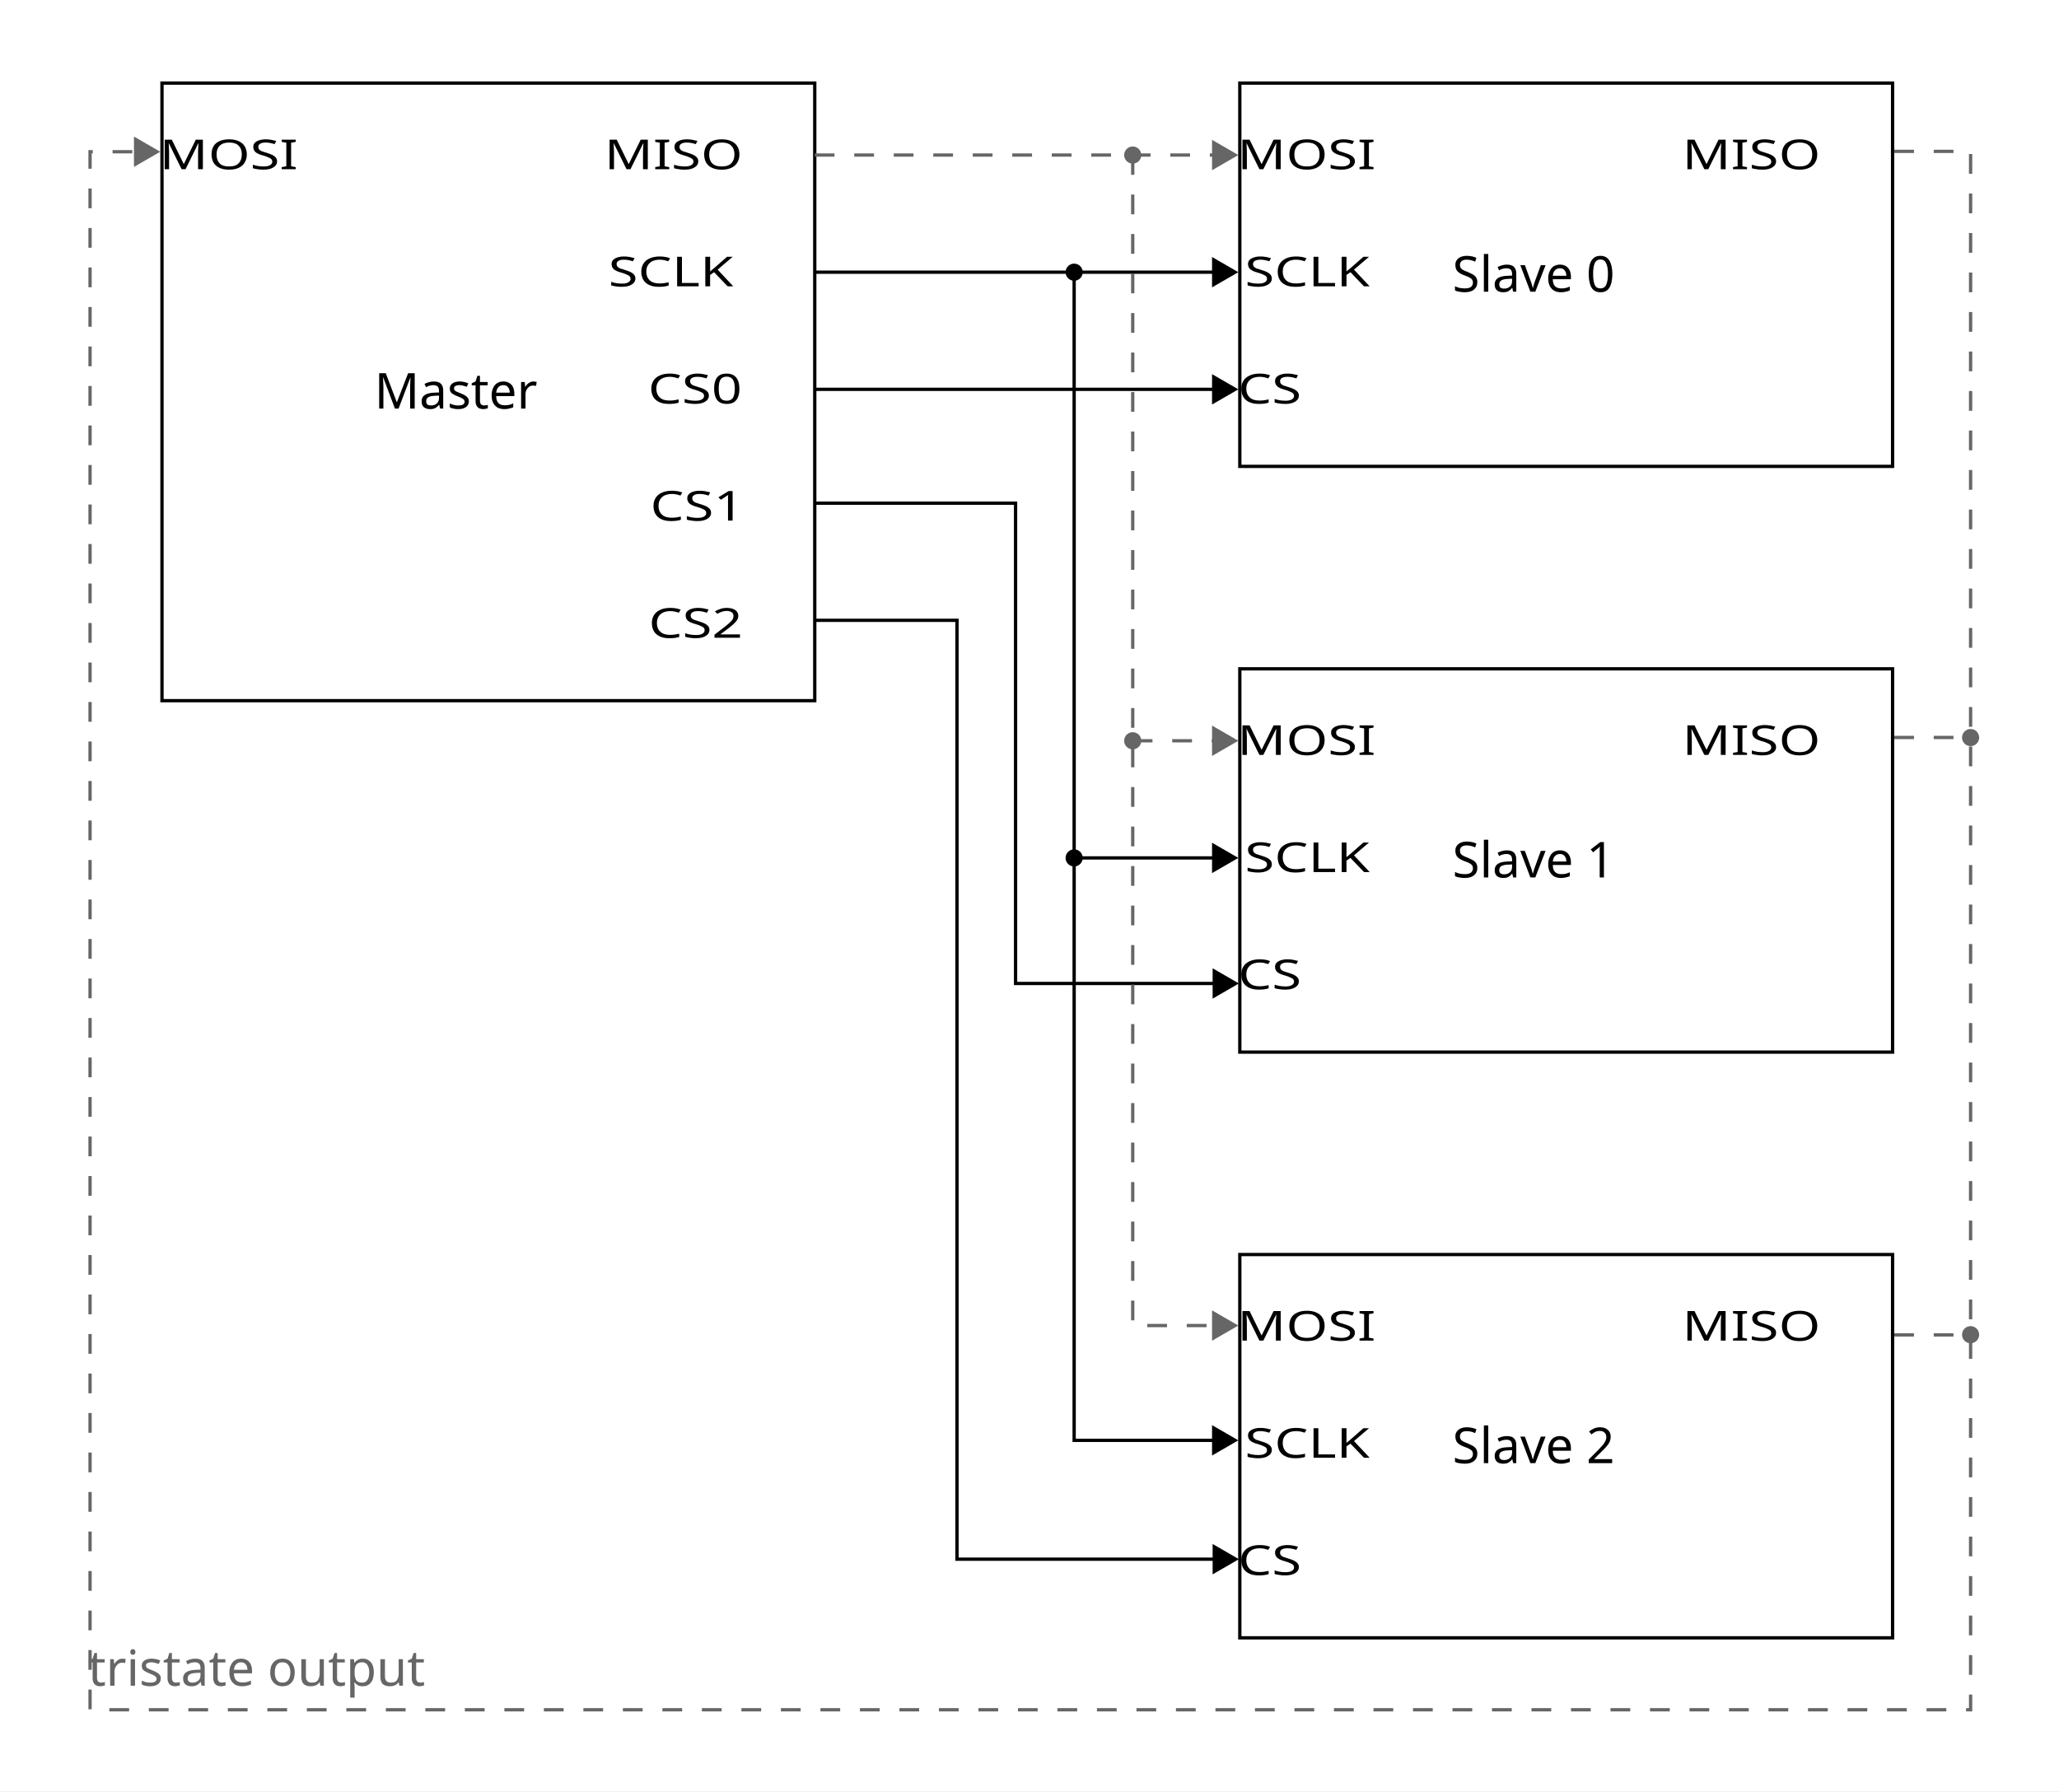
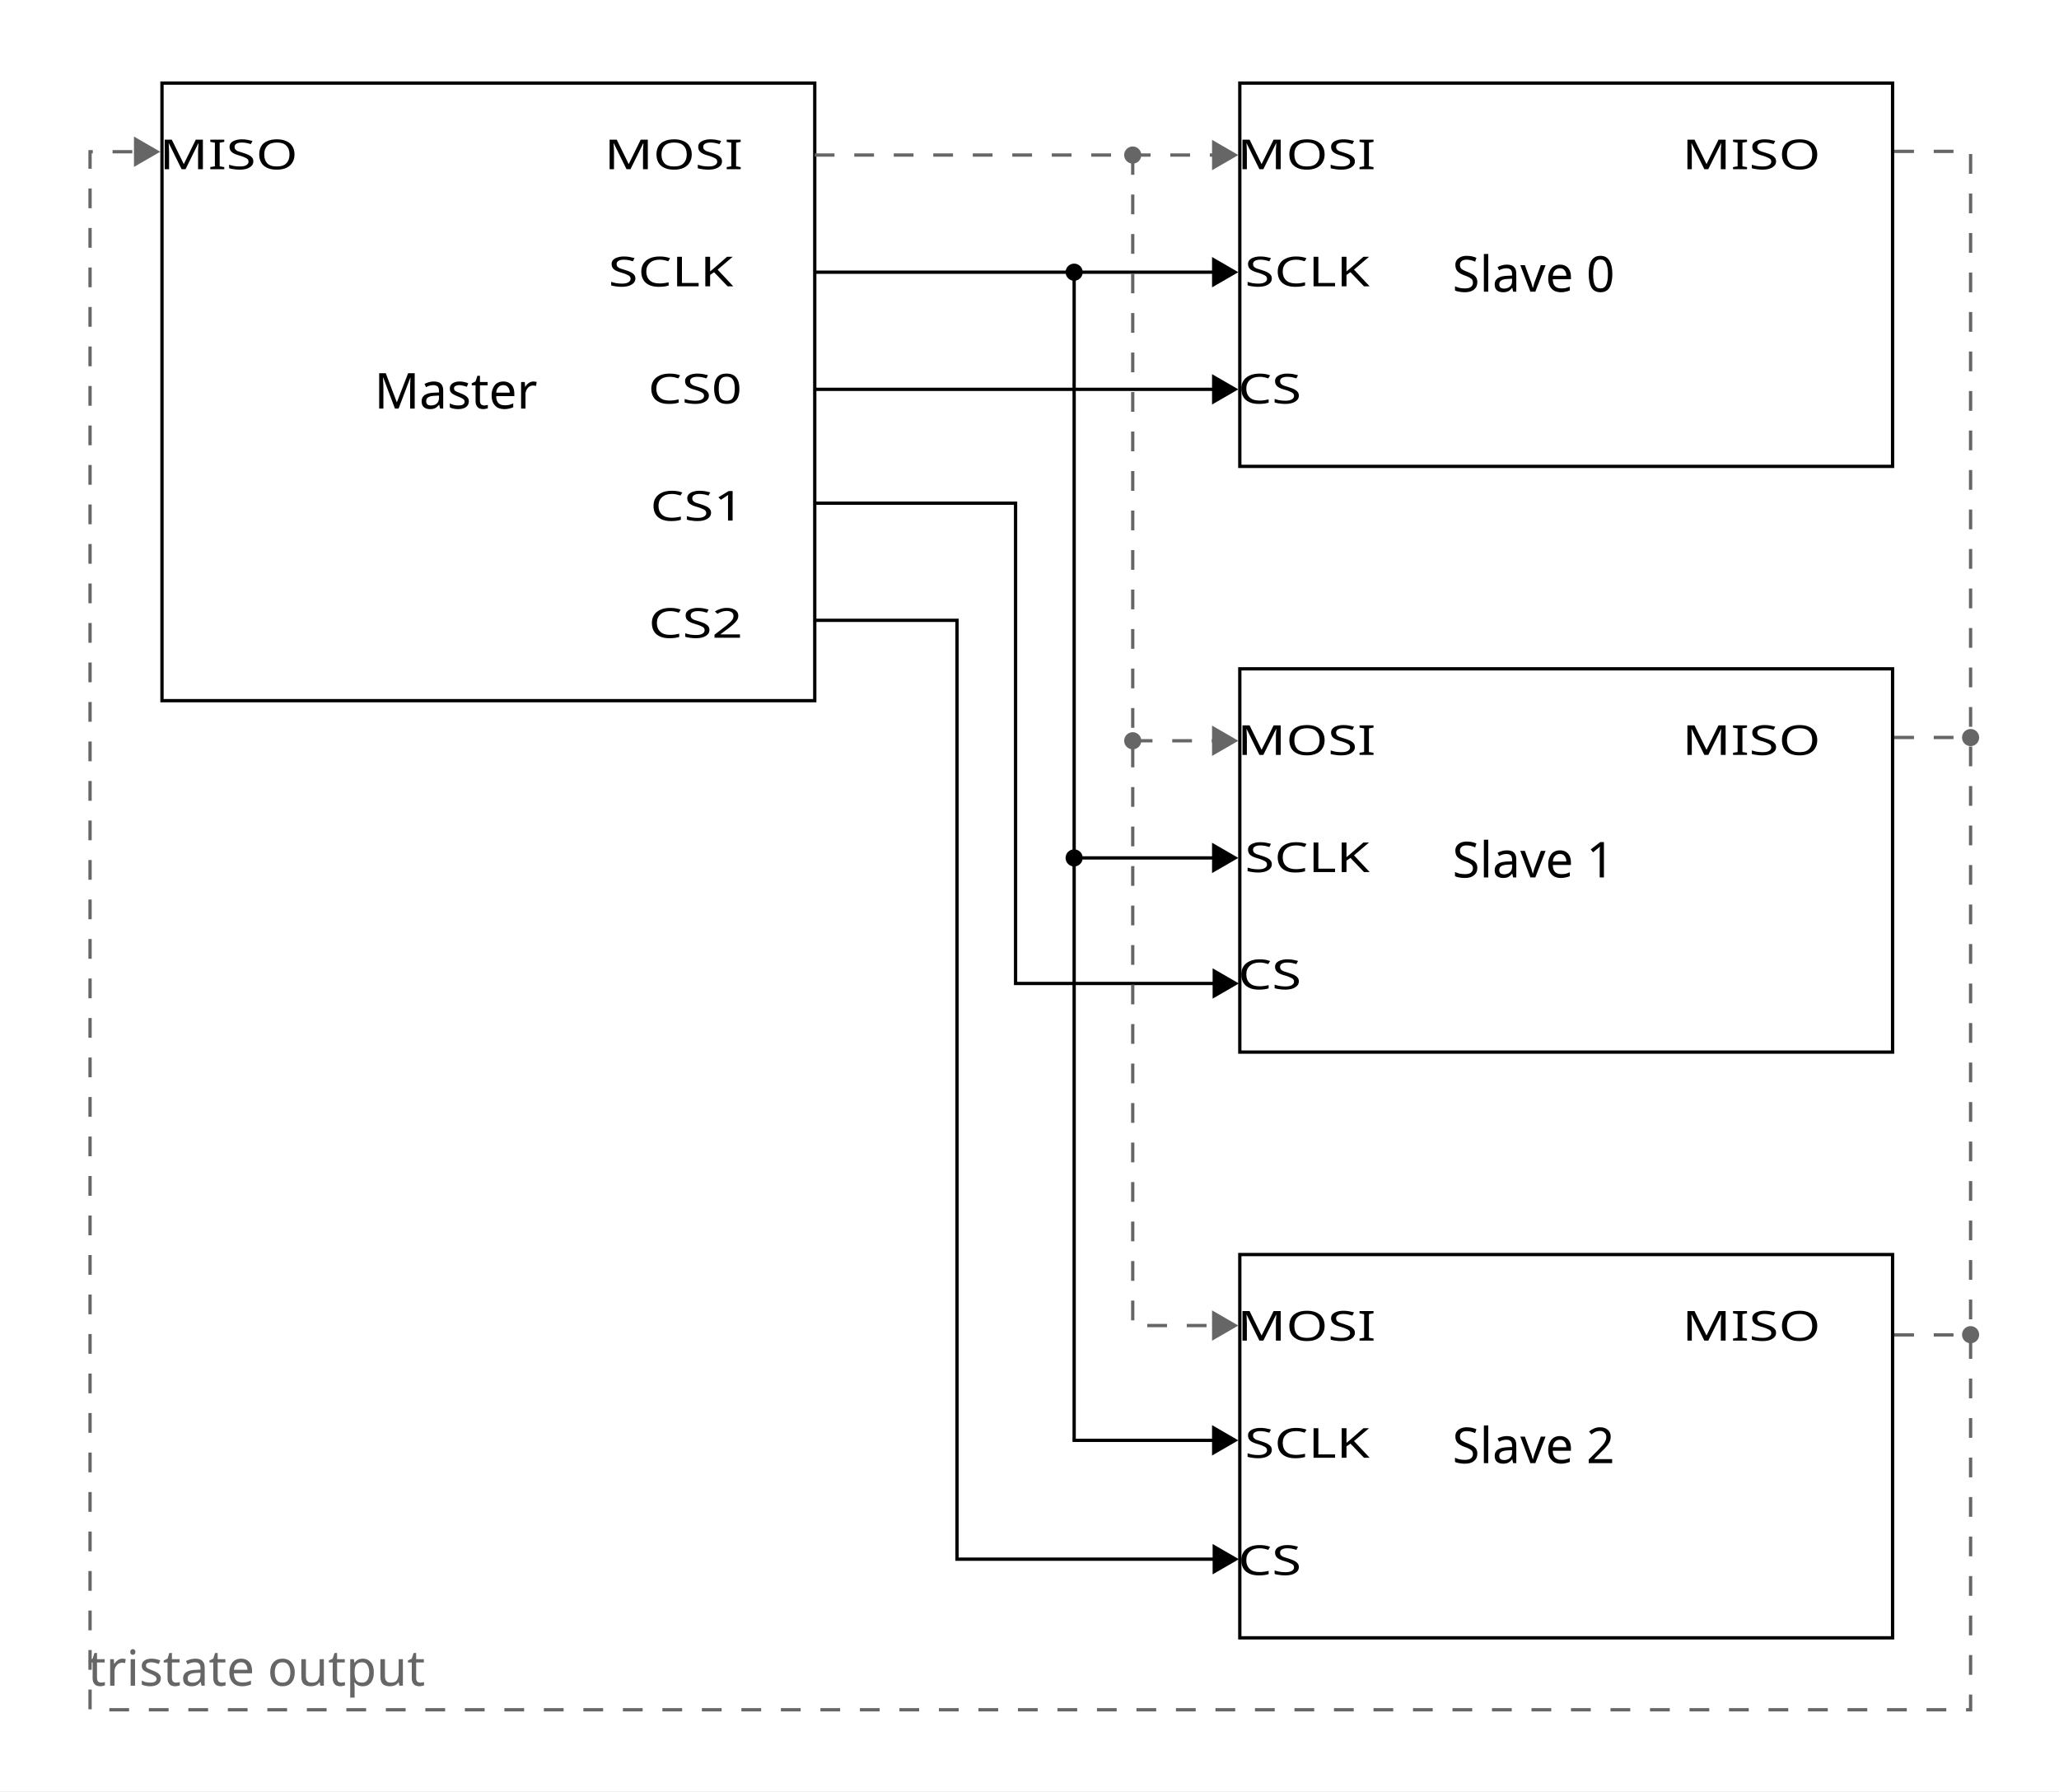
<svg xmlns="http://www.w3.org/2000/svg" width="175.75mm" height="152.906mm" viewBox="0 0 175.75 152.906" version="1.1" id="svg1" xml:space="preserve">
  <defs id="defs1">
    <marker style="overflow:visible" id="Triangle" refX="0" refY="0" orient="auto-start-reverse" markerWidth="1.5" markerHeight="1.5" viewBox="0 0 1 1" preserveAspectRatio="xMidYMid">
      <path transform="scale(0.5)" style="fill:context-stroke;fill-rule:evenodd;stroke:context-stroke;stroke-width:1pt" d="M 5.77,0 -2.88,5 V -5 Z" id="path135" />
    </marker>
  </defs>
  <g id="layer1" transform="translate(6.909268,-121.8099)">
    <rect style="fill:#ffffff;fill-opacity:0.998;stroke:#ffffff;stroke-width:0.281;stroke-dasharray:none;stroke-dashoffset:0" id="rect31" width="175.469" height="152.625" x="-6.769" y="121.95" />
    <text xml:space="preserve" style="font-style:normal;font-variant:normal;font-weight:normal;font-stretch:normal;font-size:4.233px;line-height:1.15;font-family:'CMU Serif';-inkscape-font-specification:'CMU Serif';text-align:center;letter-spacing:0px;word-spacing:0px;text-anchor:middle;fill:#000000;fill-opacity:0.998;stroke:none;stroke-width:0.141" x="34.755" y="156.685" id="text6">
      <tspan id="tspan6" style="font-size:4.233px;letter-spacing:0px;fill:#000000;stroke:none;stroke-width:0.141" x="34.755" y="156.685">Master</tspan>
    </text>
    <text xml:space="preserve" style="font-style:normal;font-variant:normal;font-weight:normal;font-stretch:normal;font-size:4.233px;line-height:1.15;font-family:'CMU Serif';-inkscape-font-specification:'CMU Serif';text-align:center;letter-spacing:0px;word-spacing:0px;text-anchor:middle;fill:#000000;fill-opacity:0.998;stroke:none;stroke-width:0.141" x="126.743" y="146.708" id="text17">
      <tspan style="font-size:4.233px;letter-spacing:0px;fill:#000000;stroke:none;stroke-width:0.141" x="126.743" y="146.708" id="tspan3">Slave 0</tspan>
    </text>
    <rect style="fill:none;fill-opacity:0.998;stroke:#000000;stroke-width:0.281;stroke-dasharray:none" id="rect17" width="55.719" height="32.719" x="98.917" y="128.903" />
    <text xml:space="preserve" style="font-style:normal;font-variant:normal;font-weight:normal;font-stretch:normal;font-size:4.022px;line-height:1.15;font-family:'CMU Serif';-inkscape-font-specification:'CMU Serif';text-align:center;letter-spacing:0px;word-spacing:0px;text-anchor:middle;fill:#000000;fill-opacity:0.998;stroke:none;stroke-width:0.141" x="94.362" y="155.349" id="text19" transform="scale(1.140175,0.877058)">
      <tspan id="tspan19" style="font-size:4.022px;letter-spacing:0px;fill:#000000;stroke:none;stroke-width:0.141" x="94.362" y="155.349">MOSI</tspan>
    </text>
    <text xml:space="preserve" style="font-style:normal;font-variant:normal;font-weight:normal;font-stretch:normal;font-size:4.022px;line-height:1.15;font-family:'CMU Serif';-inkscape-font-specification:'CMU Serif';text-align:center;letter-spacing:0px;word-spacing:0px;text-anchor:middle;fill:#000000;fill-opacity:0.998;stroke:none;stroke-width:0.141" x="94.427" y="166.751" id="text22" transform="scale(1.140175,0.877058)">
      <tspan id="tspan22" style="font-size:4.022px;letter-spacing:0px;fill:#000000;stroke:none;stroke-width:0.141" x="94.427" y="166.751">SCLK</tspan>
    </text>
    <text xml:space="preserve" style="font-style:normal;font-variant:normal;font-weight:normal;font-stretch:normal;font-size:4.022px;line-height:1.15;font-family:'CMU Serif';-inkscape-font-specification:'CMU Serif';text-align:center;letter-spacing:0px;word-spacing:0px;text-anchor:middle;fill:#000000;fill-opacity:0.998;stroke:none;stroke-width:0.141" x="91.607" y="178.152" id="text23" transform="scale(1.140175,0.877058)">
      <tspan id="tspan23" style="font-size:4.022px;letter-spacing:0px;fill:#000000;stroke:none;stroke-width:0.141" x="91.607" y="178.152">CS</tspan>
    </text>
    <text xml:space="preserve" style="font-style:normal;font-variant:normal;font-weight:normal;font-stretch:normal;font-size:4.022px;line-height:1.15;font-family:'CMU Serif';-inkscape-font-specification:'CMU Serif';text-align:center;letter-spacing:0px;word-spacing:0px;text-anchor:middle;fill:#000000;fill-opacity:0.998;stroke:none;stroke-width:0.141" x="127.67" y="155.349" id="text25" transform="scale(1.140175,0.877058)">
      <tspan id="tspan25" style="font-size:4.022px;letter-spacing:0px;fill:#000000;stroke:none;stroke-width:0.141" x="127.67" y="155.349">MISO</tspan>
    </text>
    <text xml:space="preserve" style="font-style:normal;font-variant:normal;font-weight:normal;font-stretch:normal;font-size:4.233px;line-height:1.15;font-family:'CMU Serif';-inkscape-font-specification:'CMU Serif';text-align:center;letter-spacing:0px;word-spacing:0px;text-anchor:middle;fill:#000000;fill-opacity:0.998;stroke:none;stroke-width:0.141" x="126.743" y="196.708" id="text7">
      <tspan style="font-size:4.233px;letter-spacing:0px;fill:#000000;stroke:none;stroke-width:0.141" x="126.743" y="196.708" id="tspan7">Slave 1</tspan>
    </text>
    <rect style="fill:none;fill-opacity:0.998;stroke:#000000;stroke-width:0.281;stroke-dasharray:none" id="rect7" width="55.719" height="32.719" x="98.917" y="178.903" />
    <text xml:space="preserve" style="font-style:normal;font-variant:normal;font-weight:normal;font-stretch:normal;font-size:4.022px;line-height:1.15;font-family:'CMU Serif';-inkscape-font-specification:'CMU Serif';text-align:center;letter-spacing:0px;word-spacing:0px;text-anchor:middle;fill:#000000;fill-opacity:0.998;stroke:none;stroke-width:0.141" x="94.362" y="212.358" id="text8" transform="scale(1.140175,0.877058)">
      <tspan id="tspan8" style="font-size:4.022px;letter-spacing:0px;fill:#000000;stroke:none;stroke-width:0.141" x="94.362" y="212.358">MOSI</tspan>
    </text>
    <text xml:space="preserve" style="font-style:normal;font-variant:normal;font-weight:normal;font-stretch:normal;font-size:4.022px;line-height:1.15;font-family:'CMU Serif';-inkscape-font-specification:'CMU Serif';text-align:center;letter-spacing:0px;word-spacing:0px;text-anchor:middle;fill:#000000;fill-opacity:0.998;stroke:none;stroke-width:0.141" x="94.427" y="223.759" id="text9" transform="scale(1.140175,0.877058)">
      <tspan id="tspan9" style="font-size:4.022px;letter-spacing:0px;fill:#000000;stroke:none;stroke-width:0.141" x="94.427" y="223.759">SCLK</tspan>
    </text>
    <text xml:space="preserve" style="font-style:normal;font-variant:normal;font-weight:normal;font-stretch:normal;font-size:4.022px;line-height:1.15;font-family:'CMU Serif';-inkscape-font-specification:'CMU Serif';text-align:center;letter-spacing:0px;word-spacing:0px;text-anchor:middle;fill:#000000;fill-opacity:0.998;stroke:none;stroke-width:0.141" x="91.607" y="235.161" id="text10" transform="scale(1.140175,0.877058)">
      <tspan id="tspan10" style="font-size:4.022px;letter-spacing:0px;fill:#000000;stroke:none;stroke-width:0.141" x="91.607" y="235.161">CS</tspan>
    </text>
    <text xml:space="preserve" style="font-style:normal;font-variant:normal;font-weight:normal;font-stretch:normal;font-size:4.022px;line-height:1.15;font-family:'CMU Serif';-inkscape-font-specification:'CMU Serif';text-align:center;letter-spacing:0px;word-spacing:0px;text-anchor:middle;fill:#000000;fill-opacity:0.998;stroke:none;stroke-width:0.141" x="127.67" y="212.358" id="text11" transform="scale(1.140175,0.877058)">
      <tspan id="tspan11" style="font-size:4.022px;letter-spacing:0px;fill:#000000;stroke:none;stroke-width:0.141" x="127.67" y="212.358">MISO</tspan>
    </text>
    <text xml:space="preserve" style="font-style:normal;font-variant:normal;font-weight:normal;font-stretch:normal;font-size:4.233px;line-height:1.15;font-family:'CMU Serif';-inkscape-font-specification:'CMU Serif';text-align:center;letter-spacing:0px;word-spacing:0px;text-anchor:middle;fill:#000000;fill-opacity:0.998;stroke:none;stroke-width:0.141" x="126.743" y="246.708" id="text12">
      <tspan style="font-size:4.233px;letter-spacing:0px;fill:#000000;stroke:none;stroke-width:0.141" x="126.743" y="246.708" id="tspan12">Slave 2</tspan>
    </text>
    <rect style="fill:none;fill-opacity:0.998;stroke:#000000;stroke-width:0.281;stroke-dasharray:none" id="rect12" width="55.719" height="32.719" x="98.917" y="228.903" />
    <text xml:space="preserve" style="font-style:normal;font-variant:normal;font-weight:normal;font-stretch:normal;font-size:4.022px;line-height:1.15;font-family:'CMU Serif';-inkscape-font-specification:'CMU Serif';text-align:center;letter-spacing:0px;word-spacing:0px;text-anchor:middle;fill:#000000;fill-opacity:0.998;stroke:none;stroke-width:0.141" x="94.362" y="269.366" id="text13" transform="scale(1.140175,0.877058)">
      <tspan id="tspan13" style="font-size:4.022px;letter-spacing:0px;fill:#000000;stroke:none;stroke-width:0.141" x="94.362" y="269.366">MOSI</tspan>
    </text>
    <text xml:space="preserve" style="font-style:normal;font-variant:normal;font-weight:normal;font-stretch:normal;font-size:4.022px;line-height:1.15;font-family:'CMU Serif';-inkscape-font-specification:'CMU Serif';text-align:center;letter-spacing:0px;word-spacing:0px;text-anchor:middle;fill:#000000;fill-opacity:0.998;stroke:none;stroke-width:0.141" x="94.427" y="280.768" id="text14" transform="scale(1.140175,0.877058)">
      <tspan id="tspan14" style="font-size:4.022px;letter-spacing:0px;fill:#000000;stroke:none;stroke-width:0.141" x="94.427" y="280.768">SCLK</tspan>
    </text>
    <text xml:space="preserve" style="font-style:normal;font-variant:normal;font-weight:normal;font-stretch:normal;font-size:4.022px;line-height:1.15;font-family:'CMU Serif';-inkscape-font-specification:'CMU Serif';text-align:center;letter-spacing:0px;word-spacing:0px;text-anchor:middle;fill:#000000;fill-opacity:0.998;stroke:none;stroke-width:0.141" x="91.607" y="292.17" id="text15" transform="scale(1.140175,0.877058)">
      <tspan id="tspan15" style="font-size:4.022px;letter-spacing:0px;fill:#000000;stroke:none;stroke-width:0.141" x="91.607" y="292.17">CS</tspan>
    </text>
    <text xml:space="preserve" style="font-style:normal;font-variant:normal;font-weight:normal;font-stretch:normal;font-size:4.022px;line-height:1.15;font-family:'CMU Serif';-inkscape-font-specification:'CMU Serif';text-align:center;letter-spacing:0px;word-spacing:0px;text-anchor:middle;fill:#000000;fill-opacity:0.998;stroke:none;stroke-width:0.141" x="127.67" y="269.366" id="text16" transform="scale(1.140175,0.877058)">
      <tspan id="tspan16" style="font-size:4.022px;letter-spacing:0px;fill:#000000;stroke:none;stroke-width:0.141" x="127.67" y="269.366">MISO</tspan>
    </text>
    <rect style="fill:none;fill-opacity:0.998;stroke:#000000;stroke-width:0.281;stroke-dasharray:none" id="rect18" width="55.719" height="52.719" x="6.917" y="128.903" />
    <text xml:space="preserve" style="font-style:normal;font-variant:normal;font-weight:normal;font-stretch:normal;font-size:4.022px;line-height:1.15;font-family:'CMU Serif';-inkscape-font-specification:'CMU Serif';text-align:center;letter-spacing:0px;word-spacing:0px;text-anchor:middle;fill:#000000;fill-opacity:0.998;stroke:none;stroke-width:0.141" x="13.673" y="155.349" id="text20" transform="scale(1.140175,0.877058)">
-       <tspan id="tspan18" style="font-size:4.022px;letter-spacing:0px;fill:#000000;stroke:none;stroke-width:0.141" x="13.673" y="155.349">MOSI</tspan>
+       <tspan id="tspan18" style="font-size:4.022px;letter-spacing:0px;fill:#000000;stroke:none;stroke-width:0.141" x="13.673" y="155.349">MISO</tspan>
    </text>
    <text xml:space="preserve" style="font-style:normal;font-variant:normal;font-weight:normal;font-stretch:normal;font-size:4.022px;line-height:1.15;font-family:'CMU Serif';-inkscape-font-specification:'CMU Serif';text-align:center;letter-spacing:0px;word-spacing:0px;text-anchor:middle;fill:#000000;fill-opacity:0.998;stroke:none;stroke-width:0.141" x="46.78" y="166.751" id="text21" transform="scale(1.140175,0.877058)">
      <tspan id="tspan20" style="font-size:4.022px;letter-spacing:0px;fill:#000000;stroke:none;stroke-width:0.141" x="46.78" y="166.751">SCLK</tspan>
    </text>
    <text xml:space="preserve" style="font-style:normal;font-variant:normal;font-weight:normal;font-stretch:normal;font-size:4.022px;line-height:1.15;font-family:'CMU Serif';-inkscape-font-specification:'CMU Serif';text-align:center;letter-spacing:0px;word-spacing:0px;text-anchor:middle;fill:#000000;fill-opacity:0.998;stroke:none;stroke-width:0.141" x="48.59" y="178.152" id="text24" transform="scale(1.140175,0.877058)">
      <tspan id="tspan21" style="font-size:4.022px;letter-spacing:0px;fill:#000000;stroke:none;stroke-width:0.141" x="48.59" y="178.152">CS0</tspan>
    </text>
    <text xml:space="preserve" style="font-style:normal;font-variant:normal;font-weight:normal;font-stretch:normal;font-size:4.022px;line-height:1.15;font-family:'CMU Serif';-inkscape-font-specification:'CMU Serif';text-align:center;letter-spacing:0px;word-spacing:0px;text-anchor:middle;fill:#000000;fill-opacity:0.998;stroke:none;stroke-width:0.141" x="46.981" y="155.349" id="text26" transform="scale(1.140175,0.877058)">
-       <tspan id="tspan24" style="font-size:4.022px;letter-spacing:0px;fill:#000000;stroke:none;stroke-width:0.141" x="46.981" y="155.349">MISO</tspan>
+       <tspan id="tspan24" style="font-size:4.022px;letter-spacing:0px;fill:#000000;stroke:none;stroke-width:0.141" x="46.981" y="155.349">MOSI</tspan>
    </text>
    <text xml:space="preserve" style="font-style:normal;font-variant:normal;font-weight:normal;font-stretch:normal;font-size:4.022px;line-height:1.15;font-family:'CMU Serif';-inkscape-font-specification:'CMU Serif';text-align:center;letter-spacing:0px;word-spacing:0px;text-anchor:middle;fill:#000000;fill-opacity:0.998;stroke:none;stroke-width:0.141" x="48.755" y="189.554" id="text27" transform="scale(1.140175,0.877058)">
      <tspan id="tspan26" style="font-size:4.022px;letter-spacing:0px;fill:#000000;stroke:none;stroke-width:0.141" x="48.755" y="189.554">CS1</tspan>
    </text>
    <text xml:space="preserve" style="font-style:normal;font-variant:normal;font-weight:normal;font-stretch:normal;font-size:4.022px;line-height:1.15;font-family:'CMU Serif';-inkscape-font-specification:'CMU Serif';text-align:center;letter-spacing:0px;word-spacing:0px;text-anchor:middle;fill:#000000;fill-opacity:0.998;stroke:none;stroke-width:0.141" x="48.634" y="200.956" id="text28" transform="scale(1.140175,0.877058)">
      <tspan id="tspan27" style="font-size:4.022px;letter-spacing:0px;fill:#000000;stroke:none;stroke-width:0.141" x="48.634" y="200.956">CS2</tspan>
    </text>
    <path style="fill:none;fill-opacity:0.998;stroke:#000000;stroke-width:0.281;stroke-dasharray:none;stroke-dashoffset:0;marker-end:url(#Triangle)" d="M 62.636,145.045 H 97.295" id="path31" />
    <circle style="fill:#000000;fill-opacity:0.998;stroke:#000000;stroke-width:0.281" id="circle32" cx="84.777" cy="145.045" r="0.591" />
    <path style="fill:none;fill-opacity:0.998;stroke:#000000;stroke-width:0.281;stroke-dasharray:none;stroke-dashoffset:0;marker-end:url(#Triangle)" d="m 84.777,145.045 v 99.718 h 12.518" id="path32" />
    <path style="fill:none;fill-opacity:0.998;stroke:#000000;stroke-width:0.281;stroke-dasharray:none;stroke-dashoffset:0;marker-end:url(#Triangle)" d="M 84.777,195.045 H 97.295" id="path33" />
    <circle style="fill:#000000;fill-opacity:0.998;stroke:#000000;stroke-width:0.281" id="circle33" cx="84.777" cy="195.045" r="0.591" />
    <path style="fill:none;fill-opacity:0.998;stroke:#000000;stroke-width:0.281;stroke-dasharray:none;stroke-dashoffset:0;marker-end:url(#Triangle)" d="M 62.636,155.045 H 97.295" id="path34" />
    <path style="fill:none;fill-opacity:0.998;stroke:#000000;stroke-width:0.281;stroke-dasharray:none;stroke-dashoffset:0;marker-end:url(#Triangle)" d="m 62.636,164.763 h 17.141 v 41 h 17.567" id="path36" />
    <path style="fill:none;fill-opacity:0.998;stroke:#000000;stroke-width:0.281;stroke-dasharray:none;stroke-dashoffset:0;marker-end:url(#Triangle)" d="M 62.636,174.763 H 74.777 V 254.908 h 22.567" id="path37" />
  </g>
  <g id="layer2" style="display:inline;stroke:#666666">
    <path style="fill:none;fill-opacity:0.998;stroke:#666666;stroke-width:0.281;stroke-dasharray:1.686, 1.686;stroke-dashoffset:0;marker-end:url(#Triangle)" d="m 154.777,134.732 h 6.518 V 267.763 H 0.777 v -133 H 5.273" id="path38" transform="translate(6.909268,-121.8099)" />
    <circle style="fill:#666666;fill-opacity:0.998;stroke:#666666;stroke-width:0.281" id="path28-6" cx="161.295" cy="184.771" r="0.591" transform="translate(6.909268,-121.8099)" />
    <path style="fill:#999999;fill-opacity:0.998;stroke:#666666;stroke-width:0.281;stroke-dasharray:1.686, 1.686;stroke-dashoffset:0" d="m 154.777,184.763 h 6.518" id="path39" transform="translate(6.909268,-121.8099)" />
    <path style="fill:#999999;fill-opacity:0.998;stroke:#666666;stroke-width:0.281;stroke-dasharray:1.686, 1.686;stroke-dashoffset:0" d="m 154.777,235.763 h 6.518" id="path40" transform="translate(6.909268,-121.8099)" />
    <circle style="fill:#666666;fill-opacity:0.998;stroke:#666666;stroke-width:0.281" id="circle42" cx="161.295" cy="235.745" r="0.591" transform="translate(6.909268,-121.8099)" />
    <path style="fill:none;fill-opacity:0.998;stroke:#666666;stroke-width:0.281;stroke-dasharray:1.686, 1.686;stroke-dashoffset:0;marker-end:url(#Triangle)" d="M 62.636,135.045 H 97.295" id="path21" transform="translate(6.909268,-121.8099)" />
    <circle style="fill:#666666;fill-opacity:0.998;stroke:#666666;stroke-width:0.281" id="path28" cx="89.777" cy="135.045" r="0.591" transform="translate(6.909268,-121.8099)" />
    <path style="fill:none;fill-opacity:0.998;stroke:#666666;stroke-width:0.281;stroke-dasharray:1.686, 1.686;stroke-dashoffset:0;marker-end:url(#Triangle)" d="m 89.777,135.045 v 99.919 h 7.518" id="path29" transform="translate(6.909268,-121.8099)" />
    <path style="fill:none;fill-opacity:0.998;stroke:#666666;stroke-width:0.281;stroke-dasharray:1.686, 1.686;stroke-dashoffset:0;marker-end:url(#Triangle)" d="m 89.777,185.045 h 7.518" id="path30" transform="translate(6.909268,-121.8099)" />
    <circle style="fill:#666666;fill-opacity:0.998;stroke:#666666;stroke-width:0.281" id="circle31" cx="89.777" cy="185.045" r="0.591" transform="translate(6.909268,-121.8099)" />
    <text xml:space="preserve" style="font-style:normal;font-variant:normal;font-weight:normal;font-stretch:normal;font-size:4.233px;line-height:1.15;font-family:'CMU Serif';-inkscape-font-specification:'CMU Serif';text-align:center;letter-spacing:0px;word-spacing:0px;text-anchor:middle;fill:#666666;fill-opacity:0.998;stroke:none;stroke-width:0.141" x="17.743" y="265.709" id="text43" transform="translate(6.909268,-121.8099)">
      <tspan style="font-size:4.233px;letter-spacing:0px;fill:#666666;stroke:none;stroke-width:0.141" x="17.743" y="265.709" id="tspan43">tristate output</tspan>
    </text>
  </g>
</svg>
